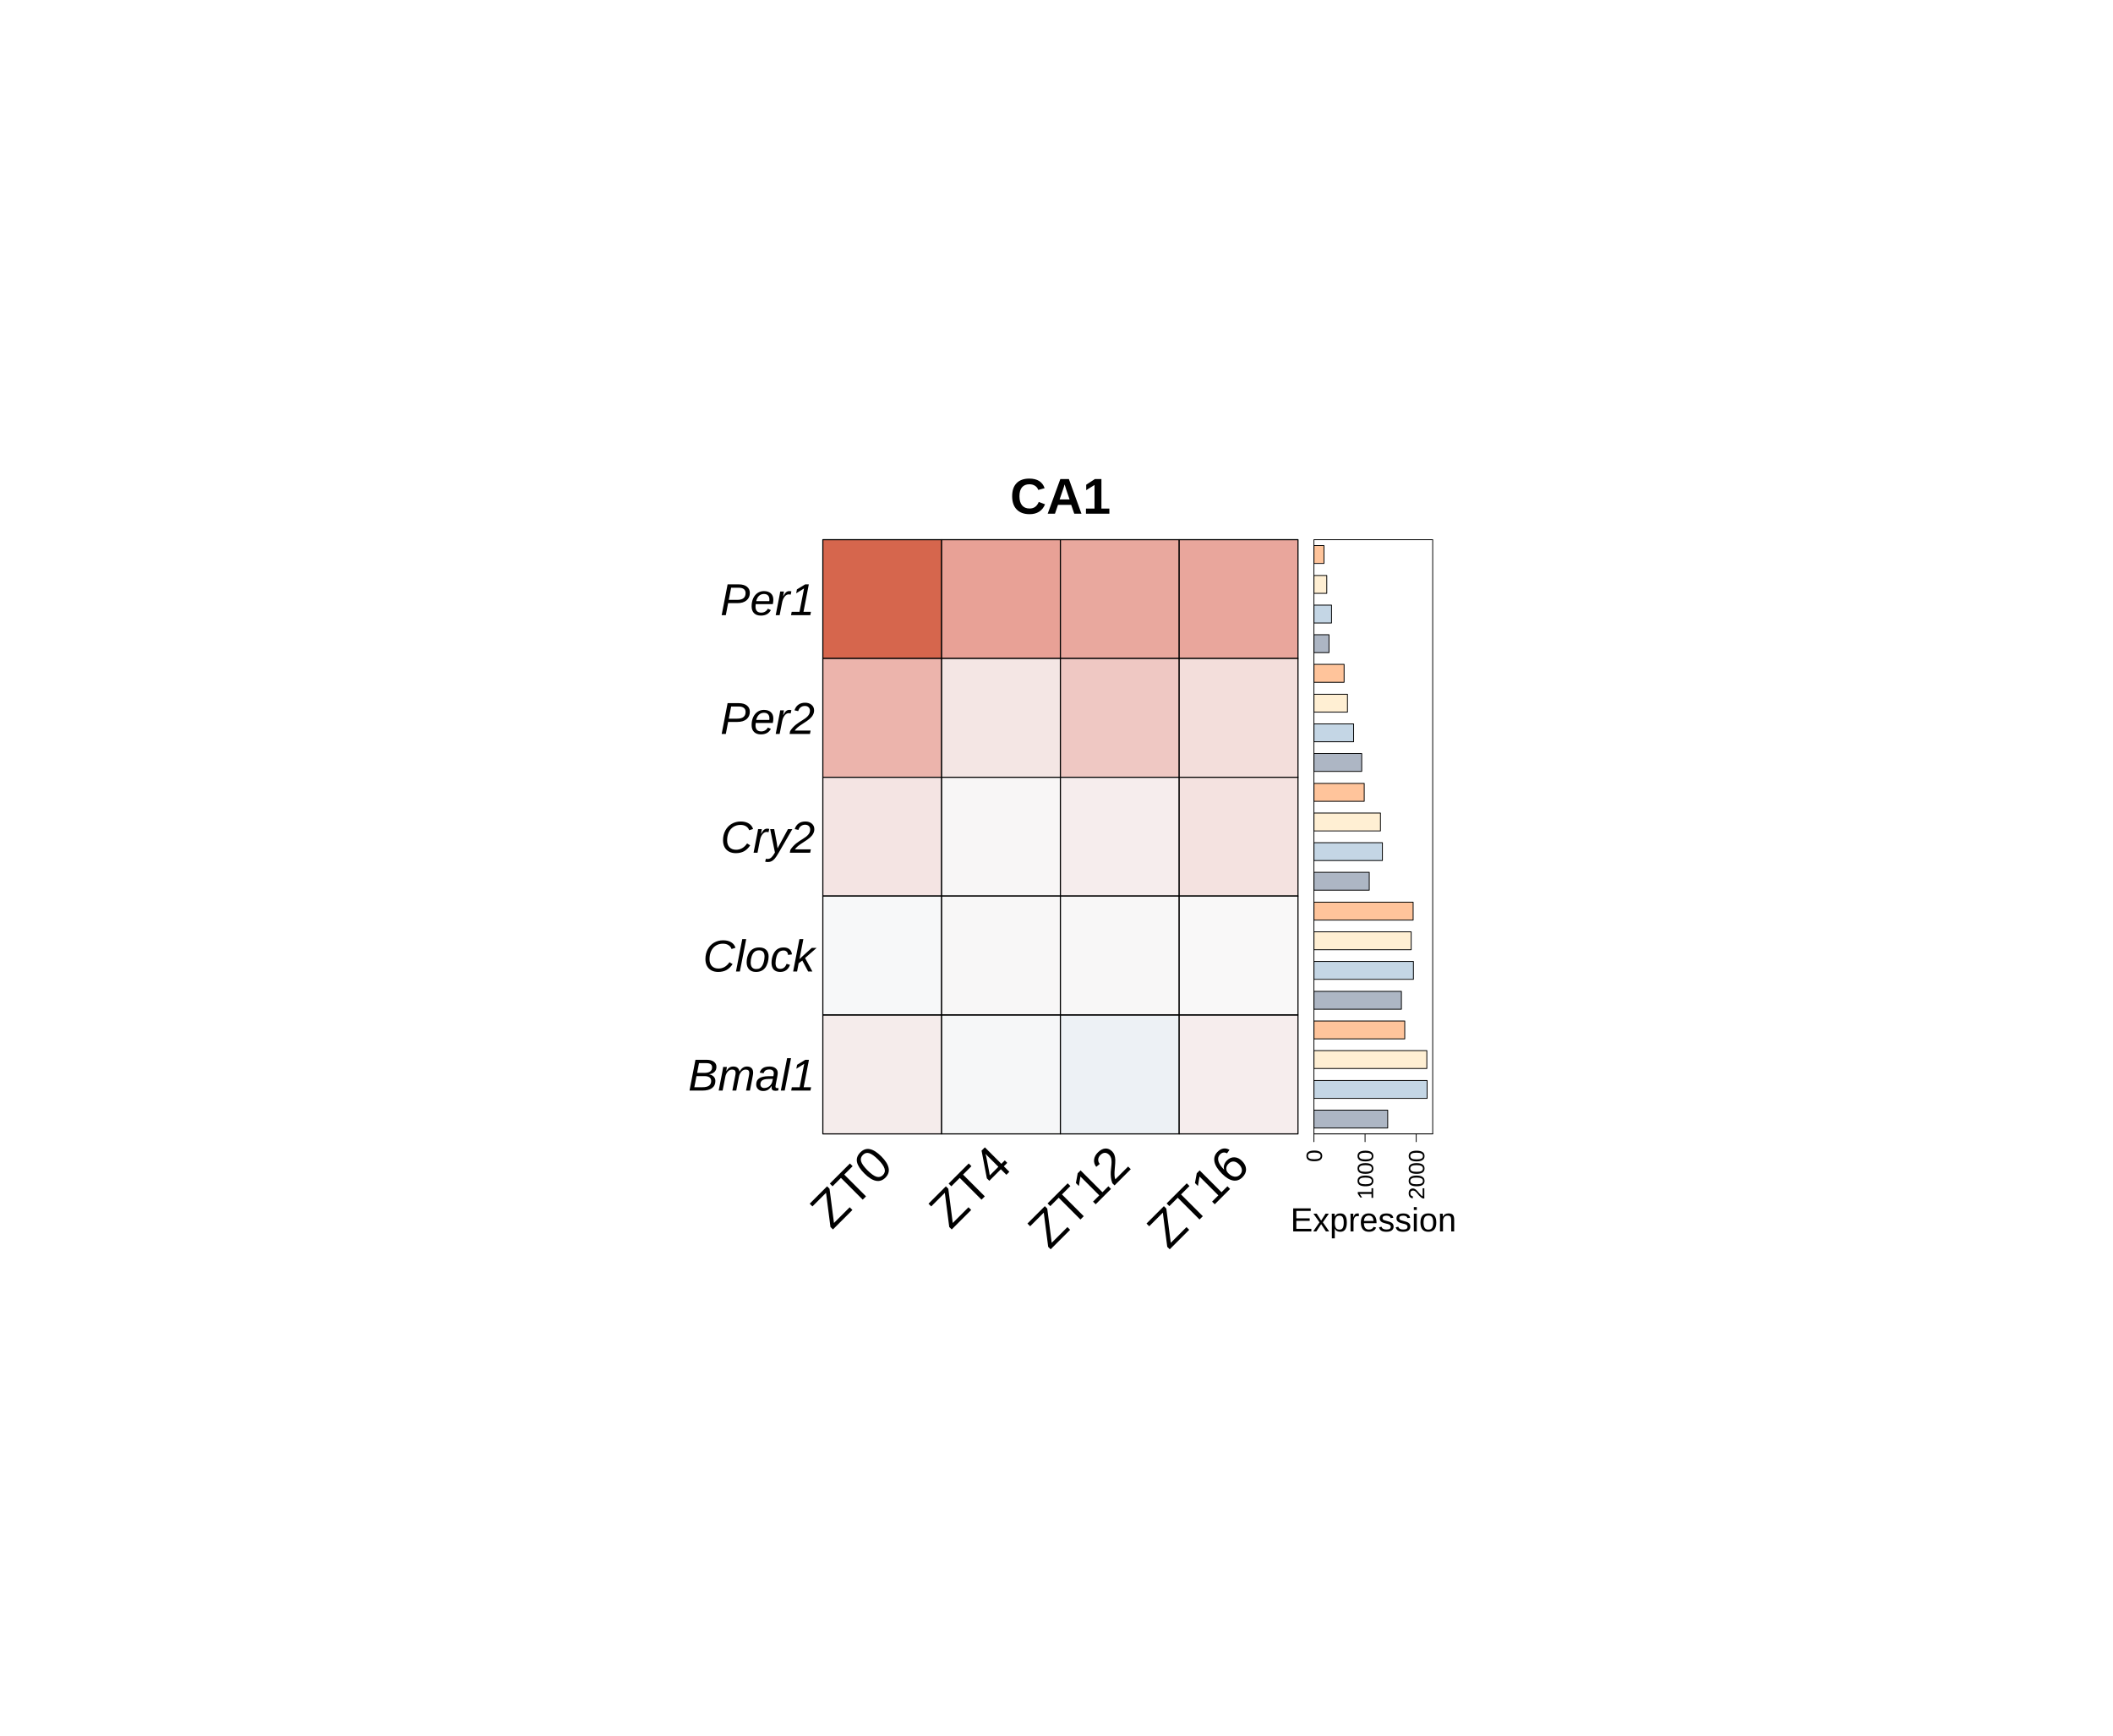
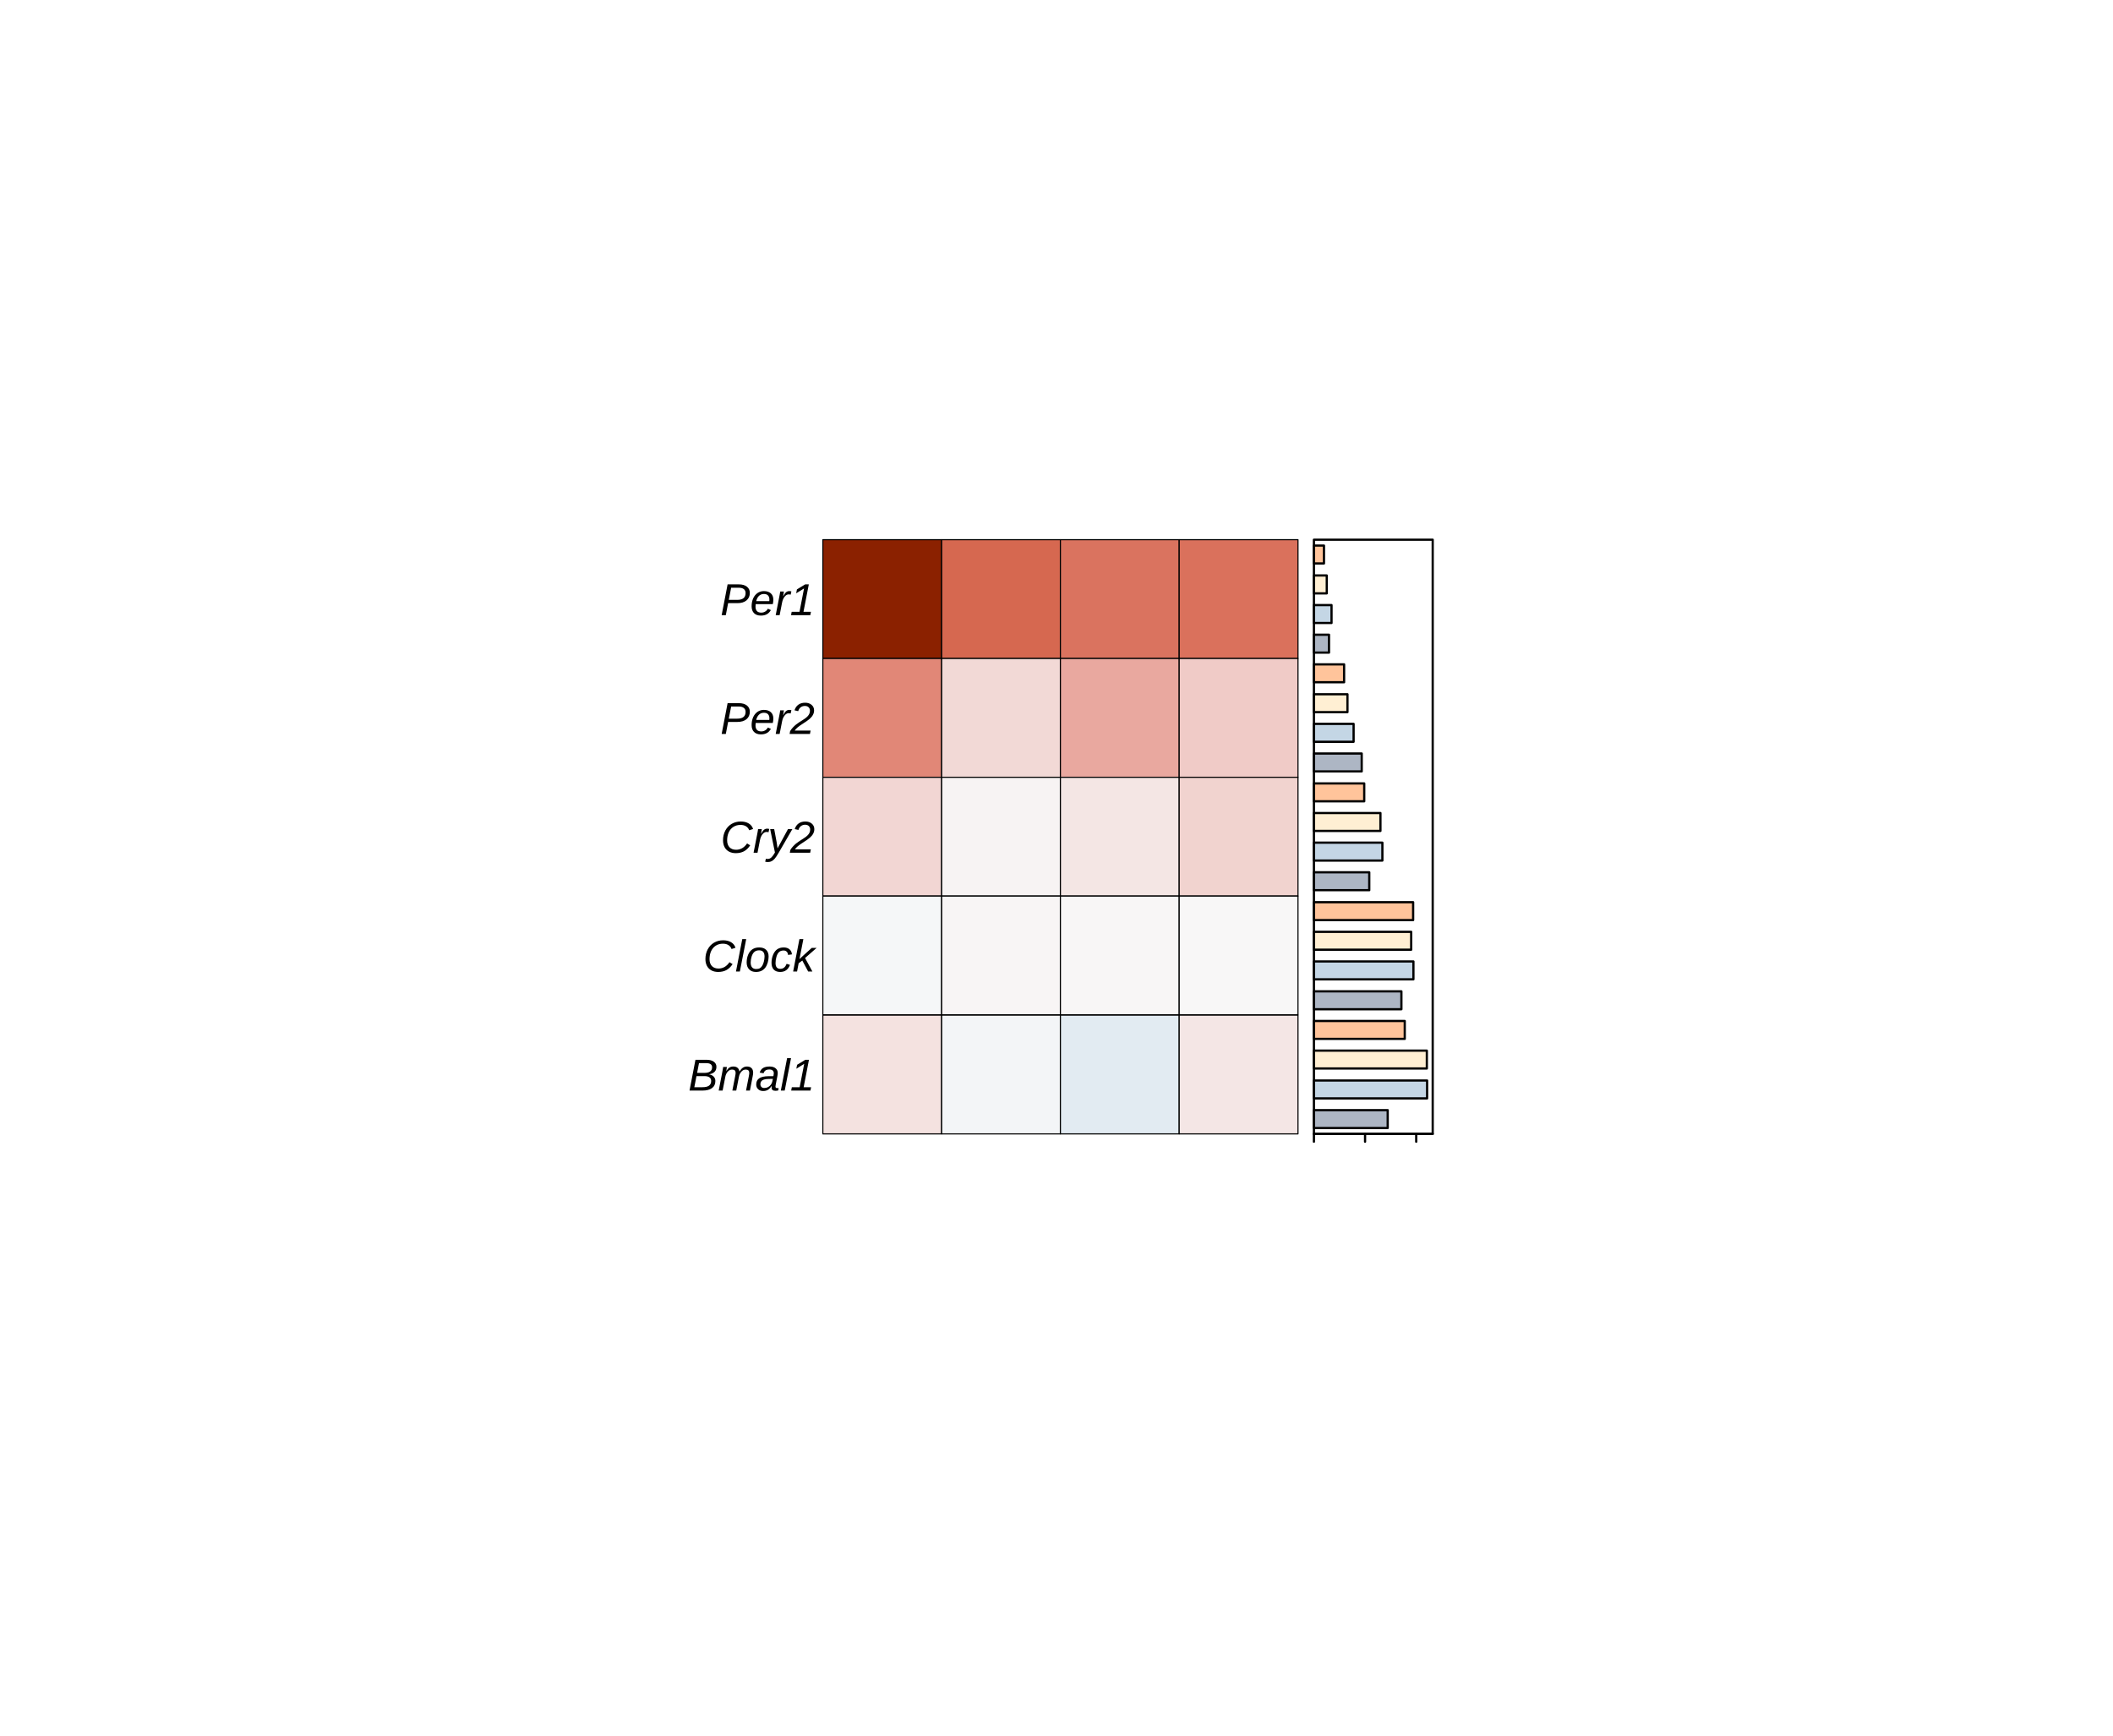
<svg xmlns="http://www.w3.org/2000/svg" id="Layer_1" version="1.1" viewBox="0 0 756 621">
  <defs>
    <style>
      .st0 {
-         font-family: Arial-BoldMT, Arial;
-         font-weight: 700;
+         fill: #f1d3cf;
      }

-       .st0, .st1, .st2, .st3, .st4 {
-         isolation: isolate;
-       }
- 
-       .st0, .st3 {
-         font-size: 18px;
-       }
- 
-       .st5 {
-         fill: #efc8c3;
-       }
- 
-       .st5, .st6, .st7, .st8, .st9, .st10, .st11, .st12, .st13, .st14, .st15, .st16, .st17, .st18, .st19, .st20, .st21, .st22, .st23, .st24, .st25, .st26, .st27 {
+       .st0, .st1, .st2, .st3, .st4, .st5, .st6, .st7, .st8, .st9, .st10, .st11, .st12, .st13, .st14, .st15, .st16, .st17, .st18, .st19, .st20, .st21, .st22, .st23, .st24 {
        stroke: #000;
        stroke-linecap: round;
        stroke-linejoin: round;
      }

-       .st5, .st6, .st7, .st8, .st12, .st13, .st14, .st15, .st17, .st18, .st19, .st20, .st21, .st22, .st24, .st25, .st26, .st27 {
+       .st0, .st3, .st4, .st5, .st6, .st8, .st9, .st10, .st11, .st12, .st13, .st14, .st15, .st16, .st17, .st19, .st21, .st22, .st23, .st24 {
        stroke-width: .4px;
      }

+       .st1 {
+         fill: #ffc49b;
+       }
+ 
+       .st1, .st2, .st7, .st18, .st20 {
+         stroke-width: .8px;
+       }
+ 
+       .st2 {
+         fill: #ffefd3;
+       }
+ 
+       .st3 {
+         fill: #f4e6e4;
+       }
+ 
+       .st4 {
+         fill: #f4e6e5;
+       }
+ 
+       .st5 {
+         fill: #da715c;
+       }
+ 
      .st6 {
-         fill: #edf1f5;
+         fill: #f0cbc7;
      }

      .st7 {
-         fill: #f6f7f8;
-       }
- 
-       .st1 {
-         font-size: 8px;
-       }
- 
-       .st1, .st2, .st3 {
-         font-family: ArialMT, Arial;
+         fill: #c4d6e5;
      }

      .st8 {
-         fill: #f4e6e4;
+         fill: #f7f3f3;
      }

      .st9 {
-         fill: #ffefd3;
-       }
- 
-       .st9, .st10, .st11, .st16, .st23 {
-         stroke-width: .3px;
+         fill: #e18777;
      }

      .st10 {
-         fill: #ffc49b;
+         fill: #e2ebf2;
      }

      .st11 {
-         fill: #c4d6e5;
+         fill: #f4e2e0;
      }

      .st12 {
-         fill: #ecb4ac;
+         fill: #f3f5f7;
      }

      .st13 {
-         fill: #f5eceb;
+         fill: #f2d9d6;
      }

      .st14 {
-         fill: #f7f8f9;
+         fill: #f8f7f7;
      }

      .st15 {
-         fill: #f6eded;
+         fill: #f2d6d3;
      }

      .st16 {
+         fill: #f8f6f6;
+       }
+ 
+       .st17 {
+         fill: #f8f5f5;
+       }
+ 
+       .st18 {
        fill: none;
      }

-       .st2 {
-         font-size: 12px;
-       }
- 
-       .st17 {
-         fill: #f4e2e0;
-       }
- 
-       .st18 {
-         fill: #e8a196;
-       }
- 
      .st19 {
-         fill: #f8f7f7;
+         fill: #da735f;
      }

      .st20 {
-         fill: #e9a69c;
+         fill: #adb6c4;
      }

      .st21 {
-         fill: #f8f6f6;
+         fill: #d66850;
      }

      .st22 {
-         fill: #f4e4e3;
+         fill: #8b2100;
      }

      .st23 {
-         fill: #adb6c4;
+         fill: #e9a89f;
      }

      .st24 {
-         fill: #e9a89e;
+         fill: #f5f7f8;
      }

      .st25 {
-         fill: #f3dedb;
-       }
- 
-       .st26 {
-         fill: #d6664d;
-       }
- 
-       .st27 {
-         fill: #f9f8f8;
-       }
- 
-       .st4 {
        font-family: Arial-ItalicMT, Arial;
        font-size: 16px;
        font-style: italic;
+         isolation: isolate;
      }
    </style>
  </defs>
-   <rect class="st26" x="294.4" y="193.1" width="42.5" height="42.5" />
-   <rect class="st12" x="294.4" y="235.6" width="42.5" height="42.5" />
-   <rect class="st22" x="294.4" y="278.1" width="42.5" height="42.5" />
-   <rect class="st14" x="294.4" y="320.6" width="42.5" height="42.5" />
-   <rect class="st13" x="294.4" y="363.2" width="42.5" height="42.5" />
-   <rect class="st18" x="336.9" y="193.1" width="42.5" height="42.5" />
-   <rect class="st8" x="336.9" y="235.6" width="42.5" height="42.5" />
-   <rect class="st21" x="336.9" y="278.1" width="42.5" height="42.5" />
-   <rect class="st19" x="336.9" y="320.6" width="42.5" height="42.5" />
-   <rect class="st7" x="336.9" y="363.2" width="42.5" height="42.5" />
-   <rect class="st24" x="379.4" y="193.1" width="42.5" height="42.5" />
-   <rect class="st5" x="379.4" y="235.6" width="42.5" height="42.5" />
-   <rect class="st15" x="379.4" y="278.1" width="42.5" height="42.5" />
-   <rect class="st19" x="379.4" y="320.6" width="42.5" height="42.5" />
-   <rect class="st6" x="379.4" y="363.2" width="42.5" height="42.5" />
-   <rect class="st20" x="421.9" y="193.1" width="42.5" height="42.5" />
-   <rect class="st25" x="421.9" y="235.6" width="42.5" height="42.5" />
-   <rect class="st17" x="421.9" y="278.1" width="42.5" height="42.5" />
-   <rect class="st27" x="421.9" y="320.6" width="42.5" height="42.5" />
-   <rect class="st15" x="421.9" y="363.2" width="42.5" height="42.5" />
-   <text class="st0" transform="translate(361.4 183.8)">
-     <tspan x="0" y="0">CA1</tspan>
-   </text>
-   <text class="st4" transform="translate(257.7 220.1)">
+   <rect class="st22" x="294.4" y="193.1" width="42.5" height="42.5" />
+   <rect class="st9" x="294.4" y="235.6" width="42.5" height="42.5" />
+   <rect class="st15" x="294.4" y="278.1" width="42.5" height="42.5" />
+   <rect class="st24" x="294.4" y="320.6" width="42.5" height="42.5" />
+   <rect class="st11" x="294.4" y="363.2" width="42.5" height="42.5" />
+   <rect class="st21" x="336.9" y="193.1" width="42.5" height="42.5" />
+   <rect class="st13" x="336.9" y="235.6" width="42.5" height="42.5" />
+   <rect class="st8" x="336.9" y="278.1" width="42.5" height="42.5" />
+   <rect class="st17" x="336.9" y="320.6" width="42.5" height="42.5" />
+   <rect class="st12" x="336.9" y="363.2" width="42.5" height="42.5" />
+   <rect class="st19" x="379.4" y="193.1" width="42.5" height="42.5" />
+   <rect class="st23" x="379.4" y="235.6" width="42.5" height="42.5" />
+   <rect class="st3" x="379.4" y="278.1" width="42.5" height="42.5" />
+   <rect class="st16" x="379.4" y="320.6" width="42.5" height="42.5" />
+   <rect class="st10" x="379.4" y="363.2" width="42.5" height="42.5" />
+   <rect class="st5" x="421.9" y="193.1" width="42.5" height="42.5" />
+   <rect class="st6" x="421.9" y="235.6" width="42.5" height="42.5" />
+   <rect class="st0" x="421.9" y="278.1" width="42.5" height="42.5" />
+   <rect class="st14" x="421.9" y="320.6" width="42.5" height="42.5" />
+   <rect class="st4" x="421.9" y="363.2" width="42.5" height="42.5" />
+   <text class="st25" transform="translate(257.7 220.1)">
    <tspan x="0" y="0">Per1</tspan>
  </text>
-   <text class="st4" transform="translate(257.7 262.6)">
+   <text class="st25" transform="translate(257.7 262.6)">
    <tspan x="0" y="0">Per2</tspan>
  </text>
-   <text class="st4" transform="translate(257.8 305.1)">
+   <text class="st25" transform="translate(257.8 305.1)">
    <tspan x="0" y="0">Cry2</tspan>
  </text>
-   <text class="st4" transform="translate(251.5 347.6)">
+   <text class="st25" transform="translate(251.5 347.6)">
    <tspan x="0" y="0">Clock</tspan>
  </text>
-   <text class="st4" transform="translate(246.2 390.2)">
+   <text class="st25" transform="translate(246.2 390.2)">
    <tspan x="0" y="0">Bmal1</tspan>
  </text>
-   <text class="st3" transform="translate(297.6 440.3) rotate(-45)">
-     <tspan x="0" y="0">ZT0</tspan>
-   </text>
-   <text class="st3" transform="translate(340.1 440.3) rotate(-45)">
-     <tspan x="0" y="0">ZT4</tspan>
-   </text>
-   <text class="st3" transform="translate(375.5 447.4) rotate(-45)">
-     <tspan x="0" y="0">ZT12</tspan>
-   </text>
-   <text class="st3" transform="translate(418.1 447.4) rotate(-45)">
-     <tspan x="0" y="0">ZT16</tspan>
-   </text>
-   <rect class="st10" x="470.1" y="195.2" width="3.6" height="6.4" />
-   <rect class="st9" x="470.1" y="205.9" width="4.6" height="6.4" />
-   <rect class="st11" x="470.1" y="216.5" width="6.3" height="6.4" />
-   <rect class="st23" x="470.1" y="227.1" width="5.4" height="6.4" />
-   <rect class="st10" x="470.1" y="237.7" width="10.8" height="6.4" />
-   <rect class="st9" x="470.1" y="248.4" width="12" height="6.4" />
-   <rect class="st11" x="470.1" y="259" width="14.2" height="6.4" />
-   <rect class="st23" x="470.1" y="269.6" width="17.1" height="6.4" />
-   <rect class="st10" x="470.1" y="280.3" width="18" height="6.4" />
-   <rect class="st9" x="470.1" y="290.9" width="23.8" height="6.4" />
-   <rect class="st11" x="470.1" y="301.5" width="24.5" height="6.4" />
-   <rect class="st23" x="470.1" y="312.1" width="19.8" height="6.4" />
-   <rect class="st10" x="470.1" y="322.8" width="35.5" height="6.4" />
-   <rect class="st9" x="470.1" y="333.4" width="34.8" height="6.4" />
-   <rect class="st11" x="470.1" y="344" width="35.6" height="6.4" />
-   <rect class="st23" x="470.1" y="354.7" width="31.3" height="6.4" />
-   <rect class="st10" x="470.1" y="365.3" width="32.5" height="6.4" />
-   <rect class="st9" x="470.1" y="375.9" width="40.4" height="6.4" />
-   <rect class="st11" x="470.1" y="386.6" width="40.5" height="6.4" />
-   <rect class="st23" x="470.1" y="397.2" width="26.4" height="6.4" />
-   <line class="st16" x1="470.1" y1="405.7" x2="512.6" y2="405.7" />
-   <line class="st16" x1="470.1" y1="408.5" x2="470.1" y2="405.7" />
-   <line class="st16" x1="488.4" y1="408.5" x2="488.4" y2="405.7" />
-   <line class="st16" x1="506.7" y1="408.5" x2="506.7" y2="405.7" />
-   <text class="st1" transform="translate(473 415.8) rotate(-90)">
-     <tspan x="0" y="0">0</tspan>
-   </text>
-   <text class="st1" transform="translate(491.3 429.2) rotate(-90)">
-     <tspan x="0" y="0">1000</tspan>
-   </text>
-   <text class="st1" transform="translate(509.6 429.2) rotate(-90)">
-     <tspan x="0" y="0">2000</tspan>
-   </text>
-   <rect class="st16" x="470.1" y="193.1" width="42.5" height="212.6" />
-   <text class="st2" transform="translate(461.7 440.6)">
-     <tspan x="0" y="0">Expression</tspan>
-   </text>
+   <rect class="st1" x="470.1" y="195.2" width="3.6" height="6.4" />
+   <rect class="st2" x="470.1" y="205.9" width="4.6" height="6.4" />
+   <rect class="st7" x="470.1" y="216.5" width="6.3" height="6.4" />
+   <rect class="st20" x="470.1" y="227.1" width="5.4" height="6.4" />
+   <rect class="st1" x="470.1" y="237.7" width="10.8" height="6.4" />
+   <rect class="st2" x="470.1" y="248.4" width="12" height="6.4" />
+   <rect class="st7" x="470.1" y="259" width="14.2" height="6.4" />
+   <rect class="st20" x="470.1" y="269.6" width="17.1" height="6.4" />
+   <rect class="st1" x="470.1" y="280.3" width="18" height="6.4" />
+   <rect class="st2" x="470.1" y="290.9" width="23.8" height="6.4" />
+   <rect class="st7" x="470.1" y="301.5" width="24.5" height="6.4" />
+   <rect class="st20" x="470.1" y="312.1" width="19.8" height="6.4" />
+   <rect class="st1" x="470.1" y="322.8" width="35.5" height="6.4" />
+   <rect class="st2" x="470.1" y="333.4" width="34.8" height="6.4" />
+   <rect class="st7" x="470.1" y="344" width="35.6" height="6.4" />
+   <rect class="st20" x="470.1" y="354.7" width="31.3" height="6.4" />
+   <rect class="st1" x="470.1" y="365.3" width="32.5" height="6.4" />
+   <rect class="st2" x="470.1" y="375.9" width="40.4" height="6.4" />
+   <rect class="st7" x="470.1" y="386.6" width="40.5" height="6.4" />
+   <rect class="st20" x="470.1" y="397.2" width="26.4" height="6.4" />
+   <line class="st18" x1="470.1" y1="405.7" x2="512.6" y2="405.7" />
+   <line class="st18" x1="470.1" y1="408.5" x2="470.1" y2="405.7" />
+   <line class="st18" x1="488.4" y1="408.5" x2="488.4" y2="405.7" />
+   <line class="st18" x1="506.7" y1="408.5" x2="506.7" y2="405.7" />
+   <rect class="st18" x="470.1" y="193.1" width="42.5" height="212.6" />
</svg>
